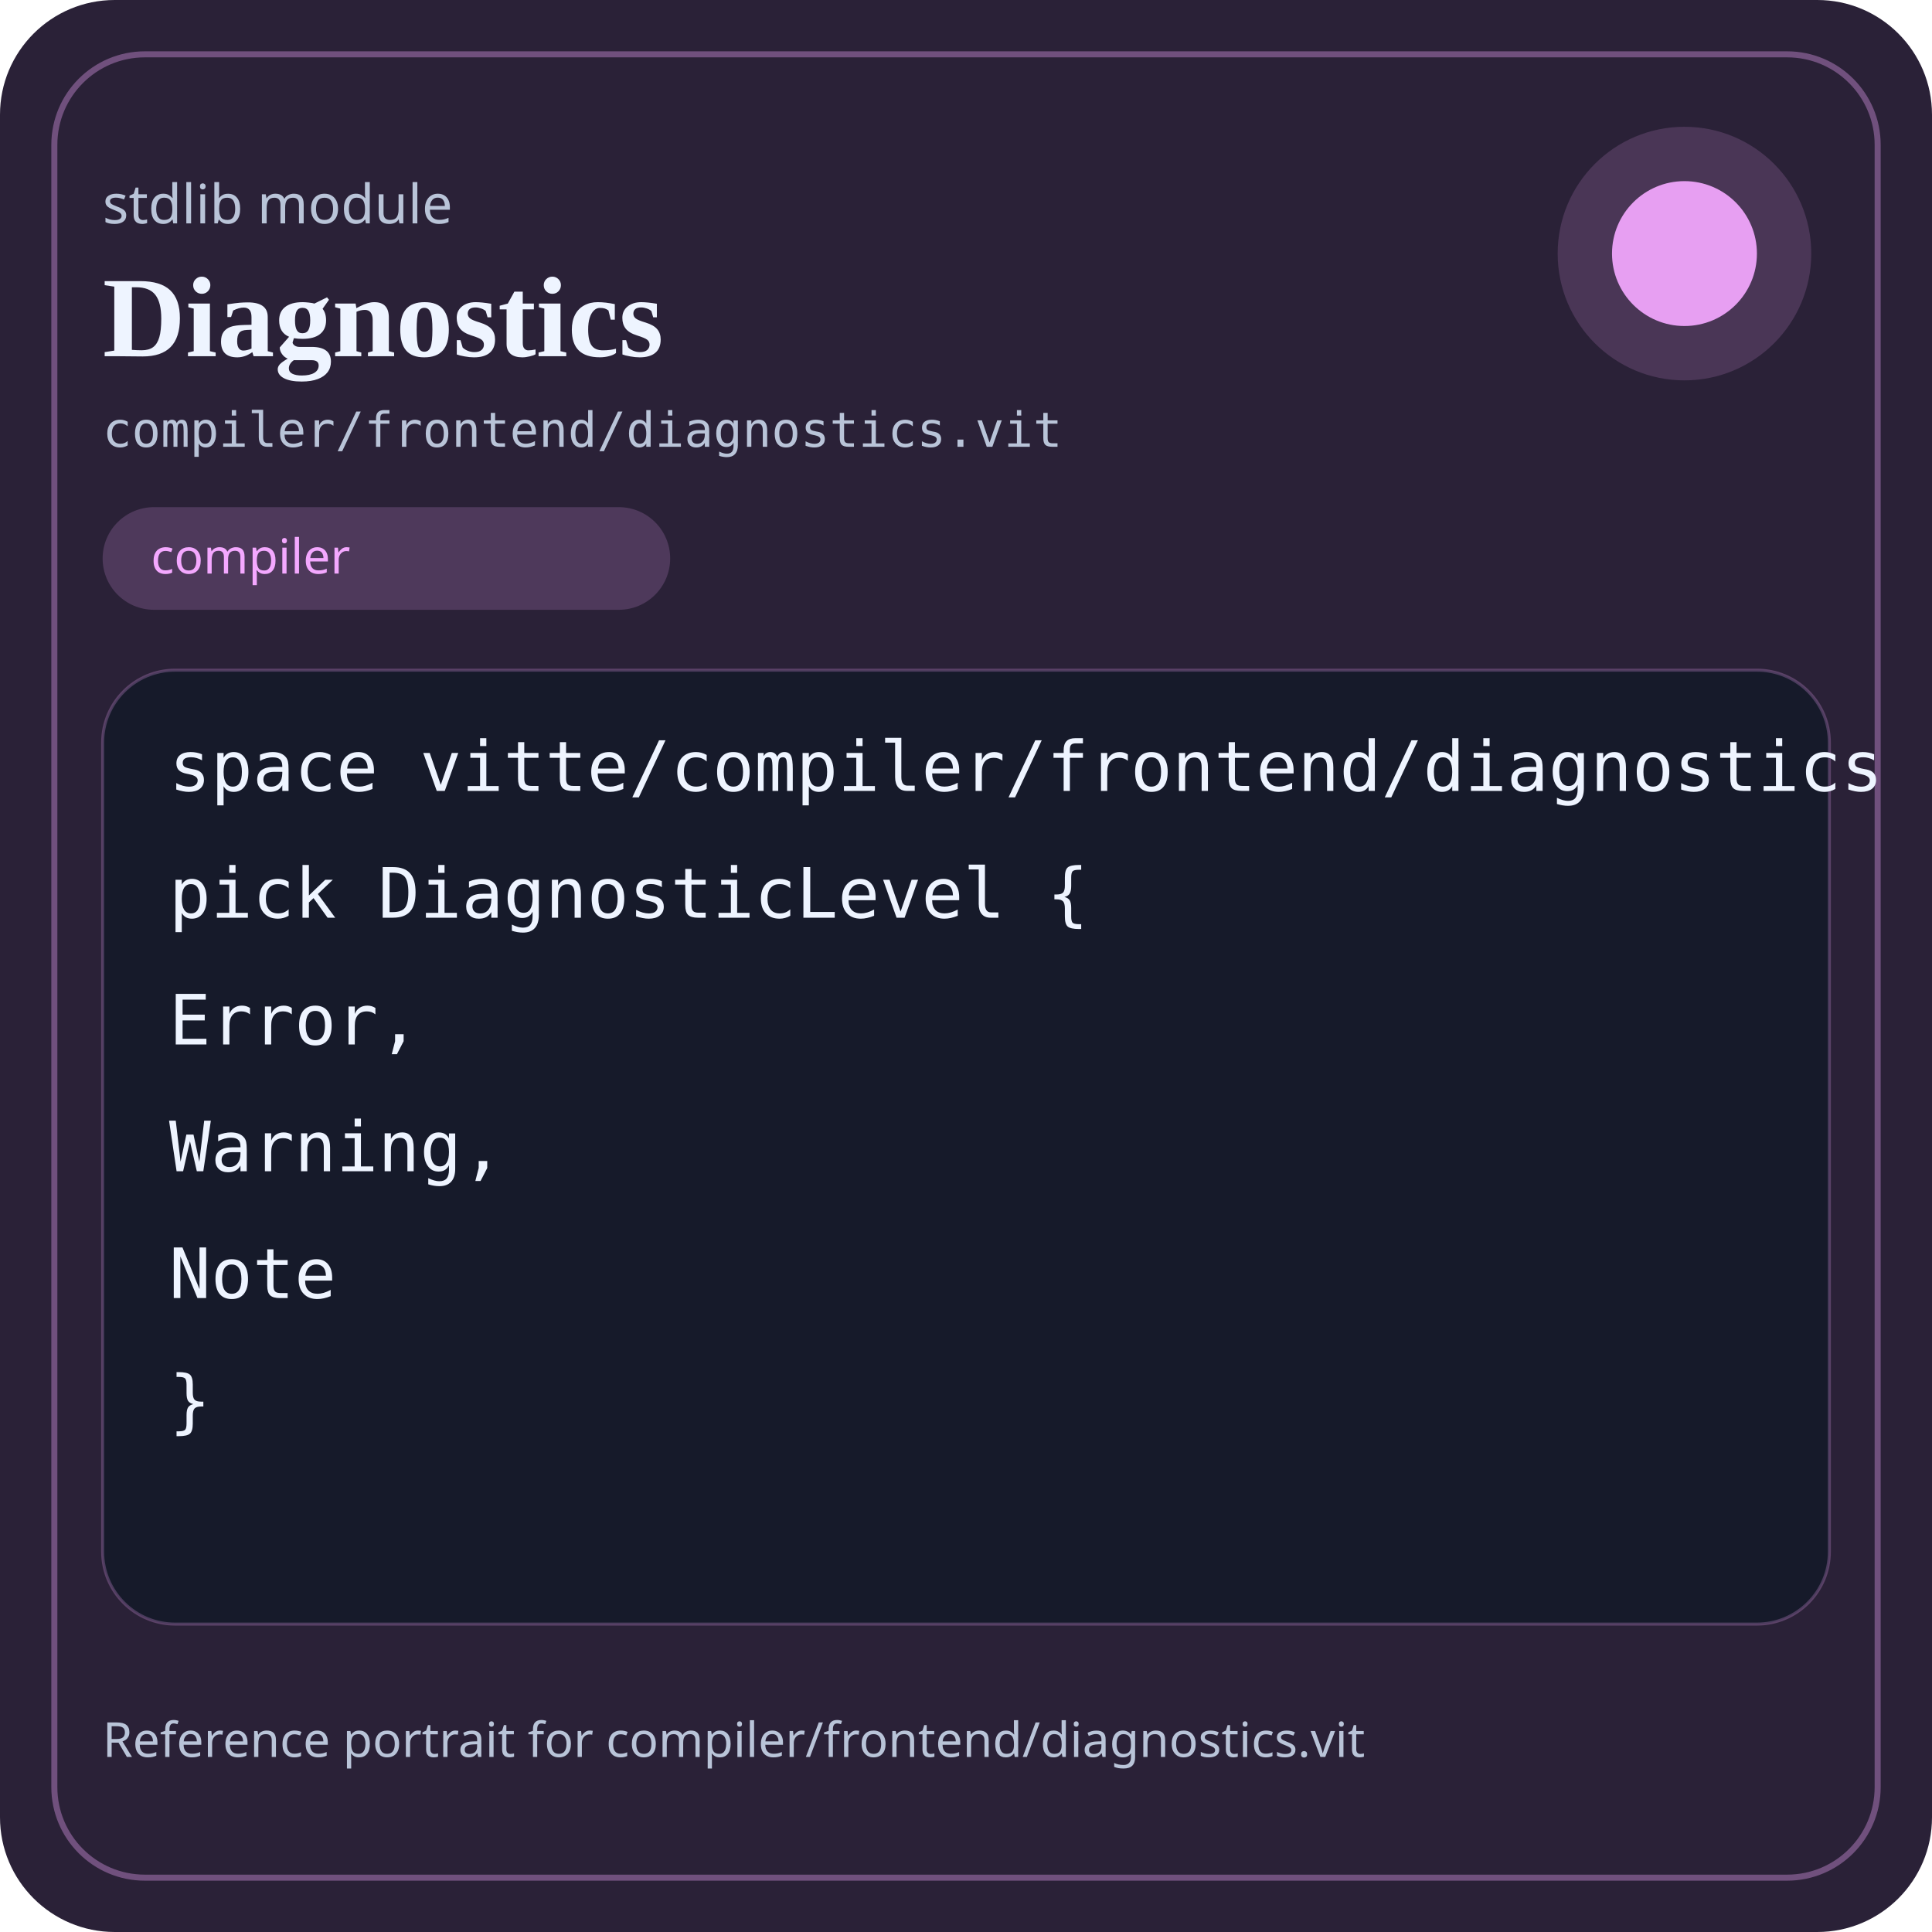
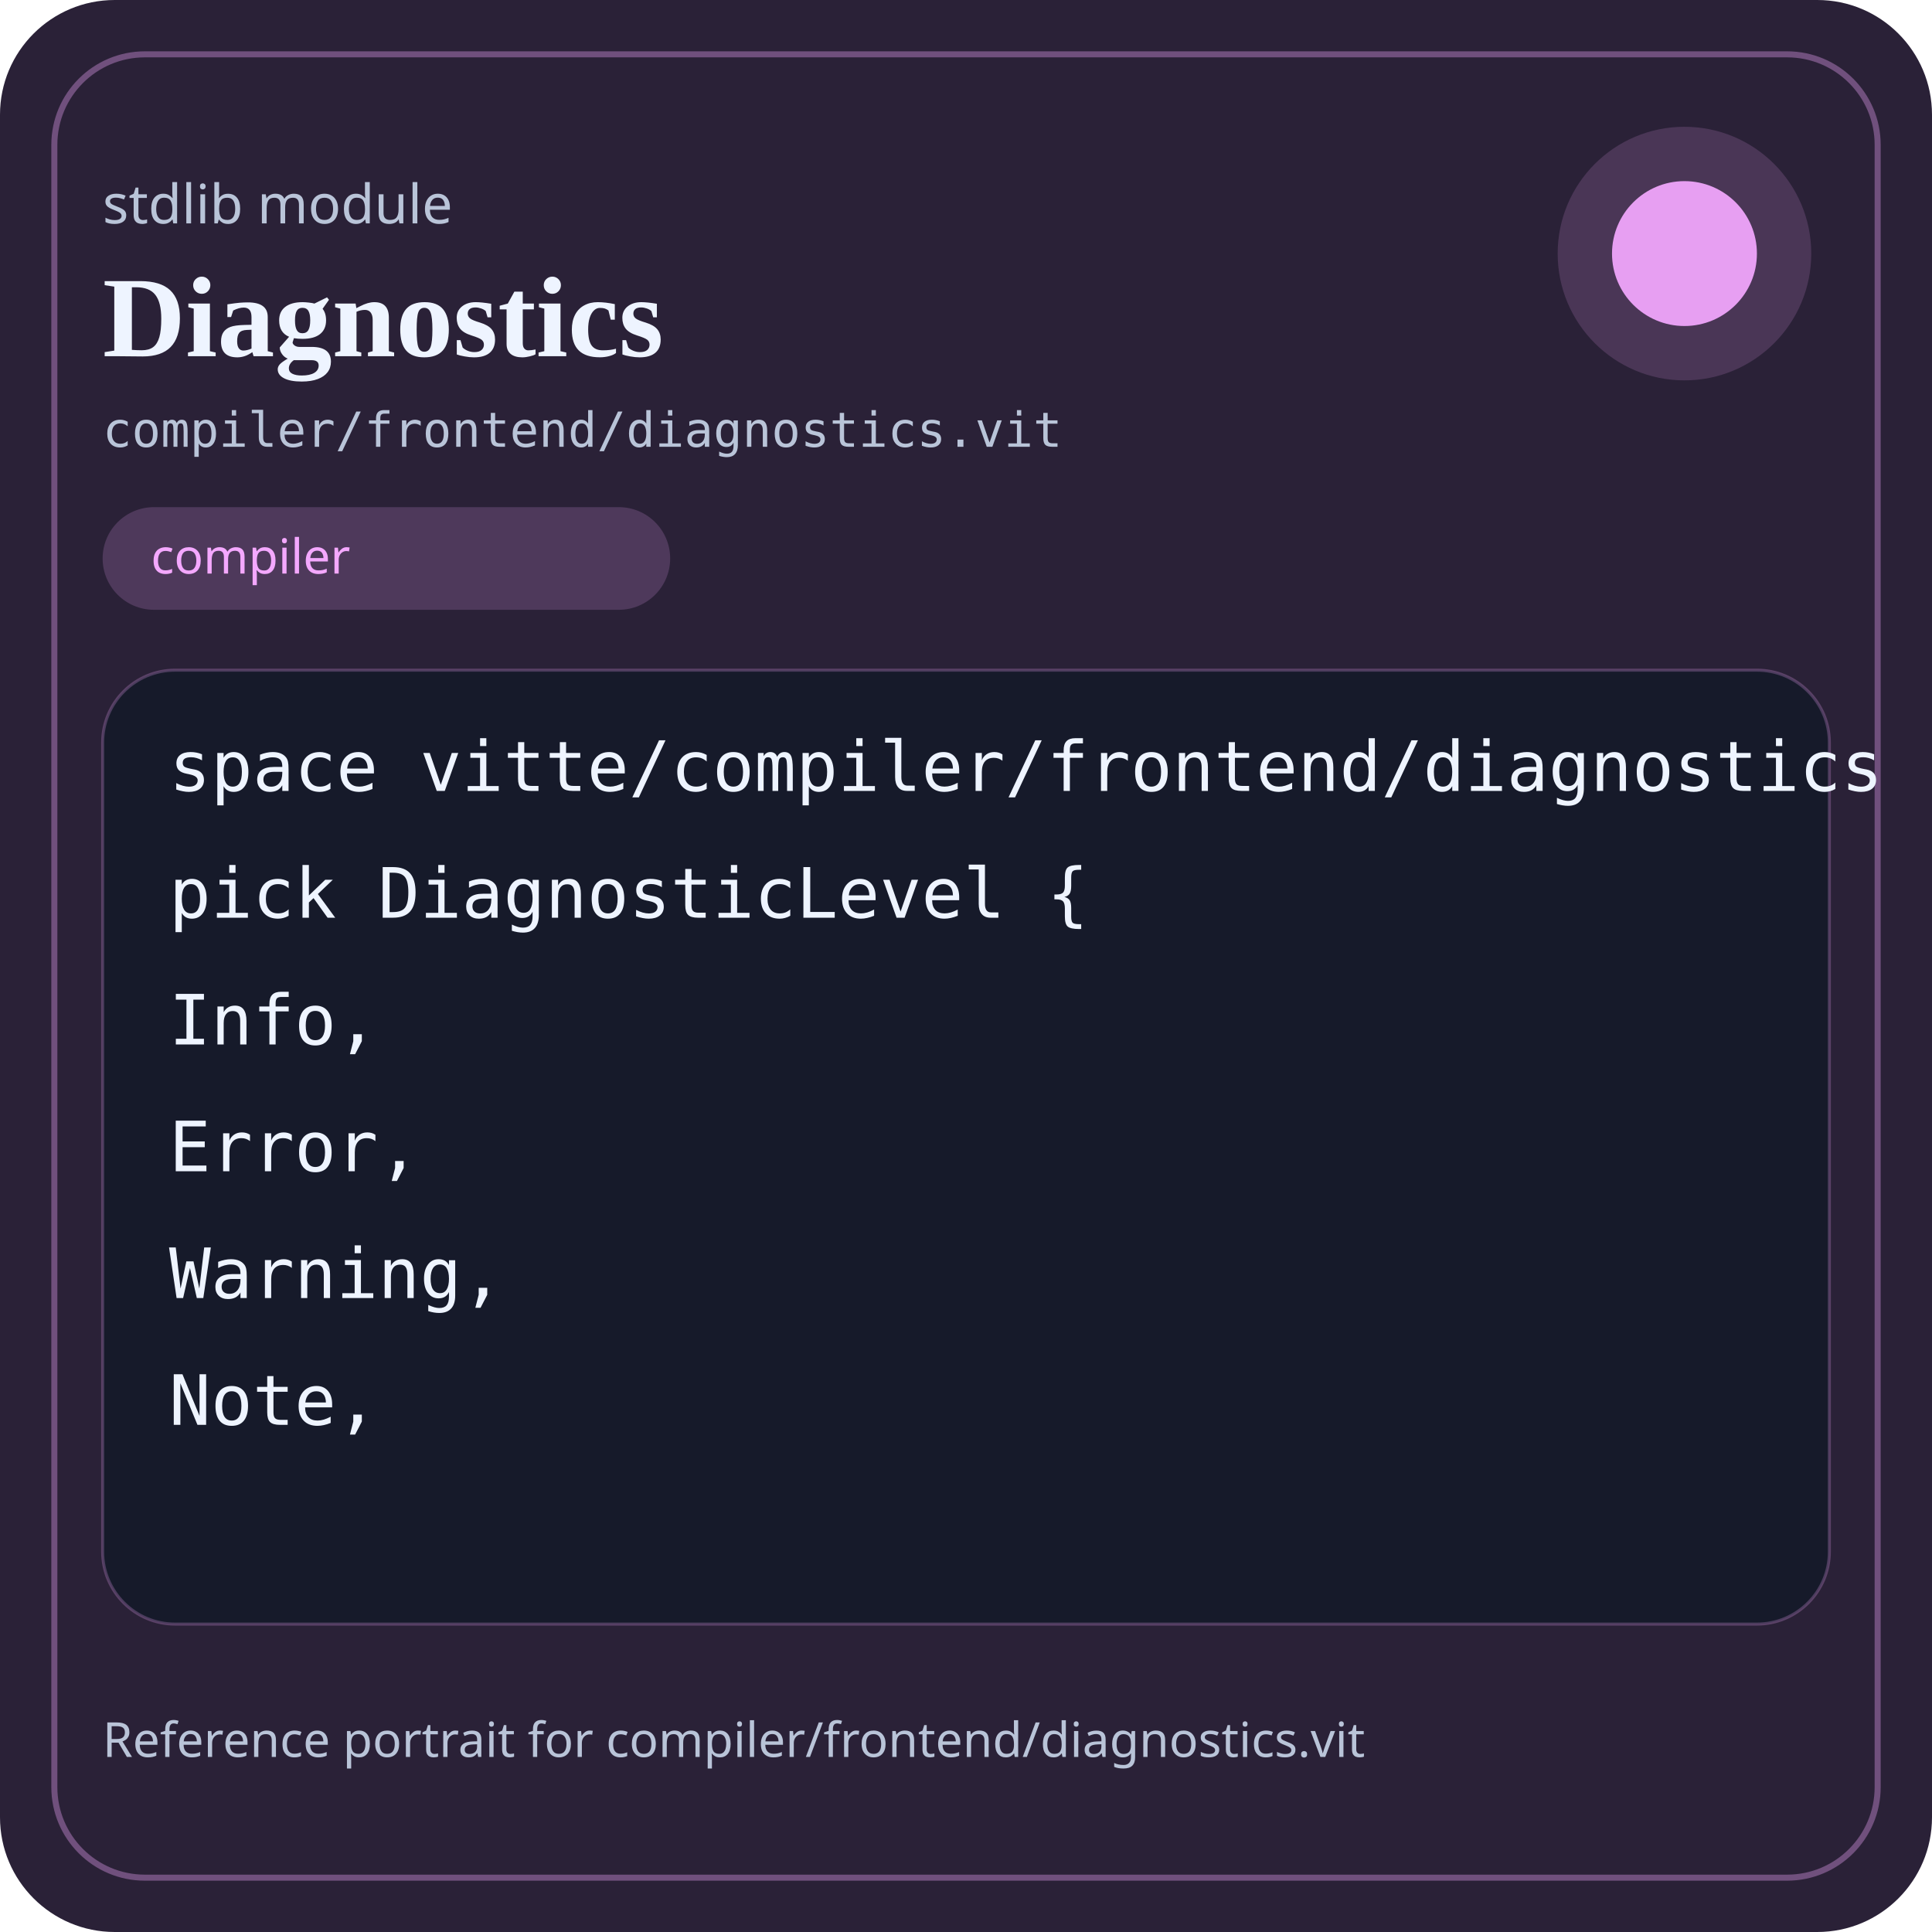
<svg xmlns="http://www.w3.org/2000/svg" width="640" height="640" viewBox="0 0 640 640" role="img" aria-labelledby="title desc">
  <rect width="640" height="640" rx="38" fill="#2a2137" />
  <rect x="18" y="18" width="604" height="604" rx="30" fill="none" stroke="#f4a8ff" stroke-opacity="0.35" stroke-width="2" />
  <circle cx="558" cy="84" r="42" fill="#f4a8ff" fill-opacity="0.16" />
  <circle cx="558" cy="84" r="24" fill="#f4a8ff" fill-opacity="0.92" />
  <text x="34" y="74" font-family="ui-sans-serif, system-ui, sans-serif" font-size="18" fill="#b9c4d8">stdlib module</text>
  <text x="34" y="118" font-family="Georgia, Times New Roman, serif" font-size="38" font-weight="700" fill="#eef4ff">Diagnostics</text>
  <text x="34" y="148" font-family="ui-monospace, SFMono-Regular, Menlo, Consolas, monospace" font-size="16" fill="#b9c4d8">compiler/frontend/diagnostics.vit</text>
  <rect x="34" y="168" width="188" height="34" rx="17" fill="#f4a8ff" fill-opacity="0.18" />
  <text x="50" y="190" font-family="ui-sans-serif, system-ui, sans-serif" font-size="16" fill="#f4a8ff">compiler</text>
  <rect x="34" y="222" width="572" height="316" rx="24" fill="#0f1726" fill-opacity="0.74" stroke="#f4a8ff" stroke-opacity="0.24" />
  <text x="56" y="262" font-family="ui-monospace, SFMono-Regular, Menlo, Consolas, monospace" font-size="23" fill="#eef4ff">space vitte/compiler/frontend/diagnostics</text>
  <text x="56" y="304" font-family="ui-monospace, SFMono-Regular, Menlo, Consolas, monospace" font-size="23" fill="#eef4ff">pick DiagnosticLevel {</text>
-   <text x="56" y="346" font-family="ui-monospace, SFMono-Regular, Menlo, Consolas, monospace" font-size="23" fill="#eef4ff">  Error,</text>
-   <text x="56" y="388" font-family="ui-monospace, SFMono-Regular, Menlo, Consolas, monospace" font-size="23" fill="#eef4ff">  Warning,</text>
-   <text x="56" y="430" font-family="ui-monospace, SFMono-Regular, Menlo, Consolas, monospace" font-size="23" fill="#eef4ff">  Note</text>
-   <text x="56" y="472" font-family="ui-monospace, SFMono-Regular, Menlo, Consolas, monospace" font-size="23" fill="#eef4ff">}</text>
+   <text x="56" y="346" font-family="ui-monospace, SFMono-Regular, Menlo, Consolas, monospace" font-size="23" fill="#eef4ff">  Info,</text>
+   <text x="56" y="388" font-family="ui-monospace, SFMono-Regular, Menlo, Consolas, monospace" font-size="23" fill="#eef4ff">  Error,</text>
+   <text x="56" y="430" font-family="ui-monospace, SFMono-Regular, Menlo, Consolas, monospace" font-size="23" fill="#eef4ff">  Warning,</text>
+   <text x="56" y="472" font-family="ui-monospace, SFMono-Regular, Menlo, Consolas, monospace" font-size="23" fill="#eef4ff">  Note,</text>
  <text x="34" y="582" font-family="ui-sans-serif, system-ui, sans-serif" font-size="16" fill="#b9c4d8">Reference portrait for compiler/frontend/diagnostics.vit</text>
</svg>
